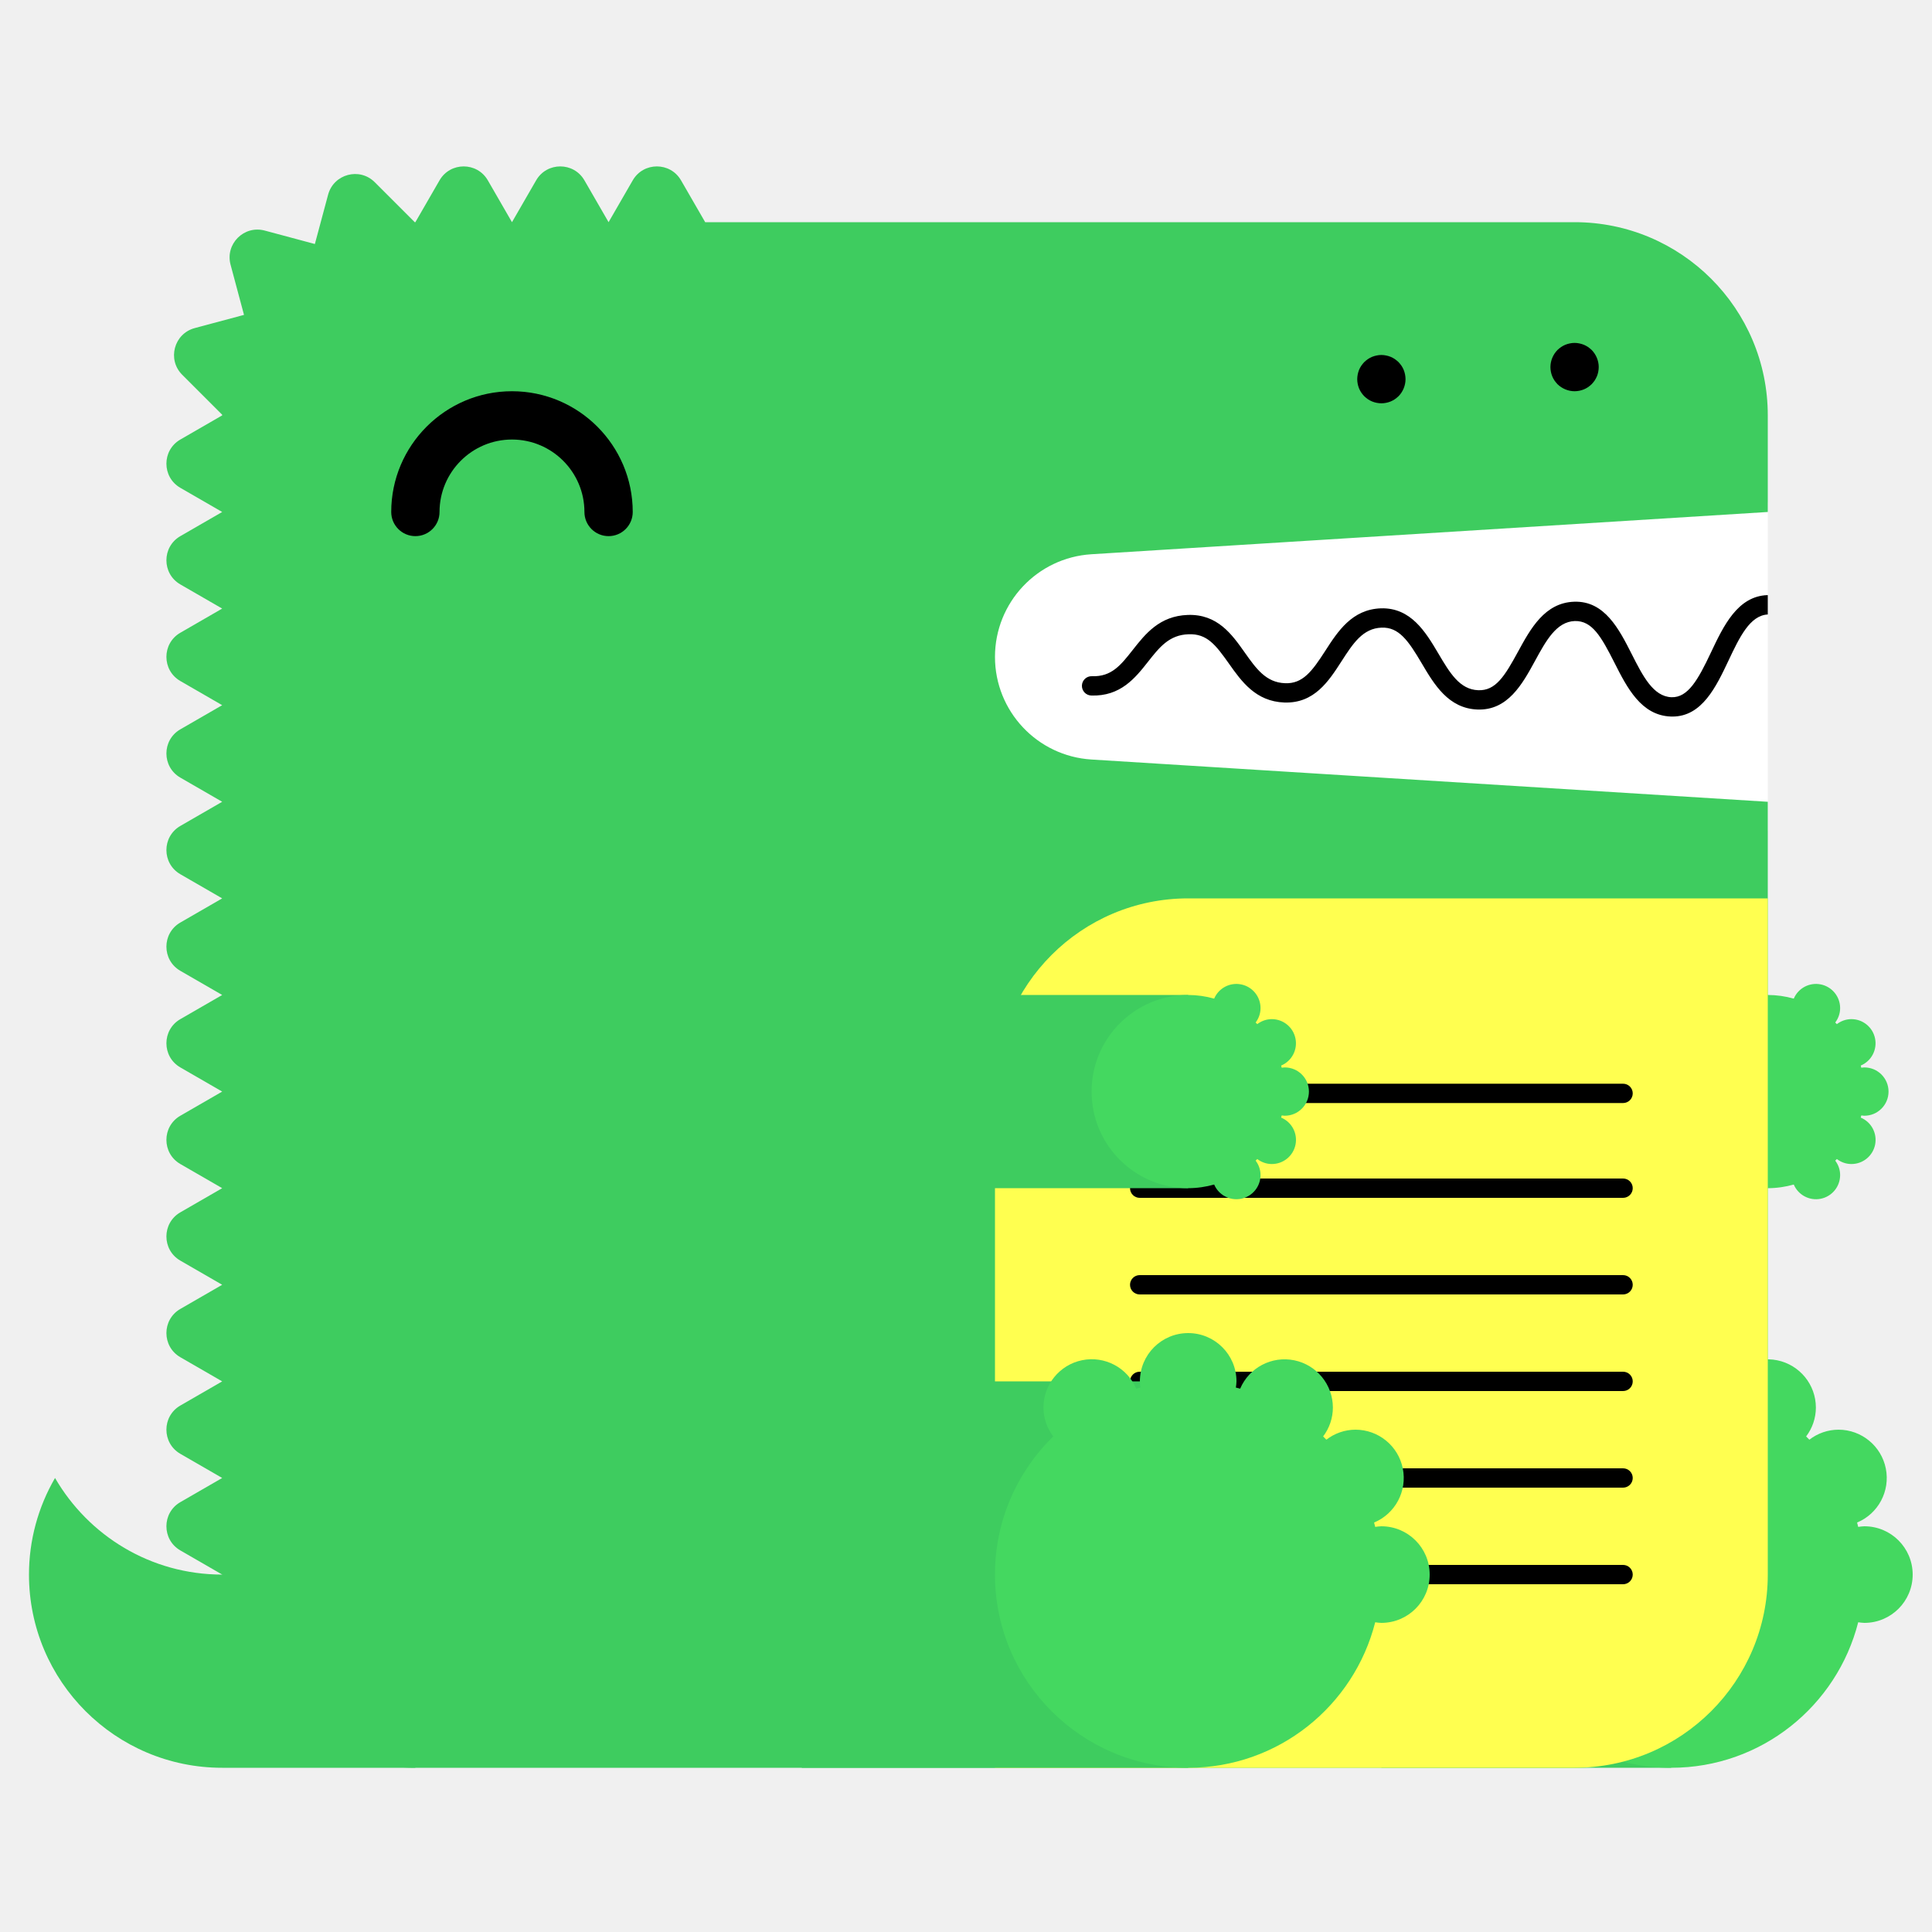
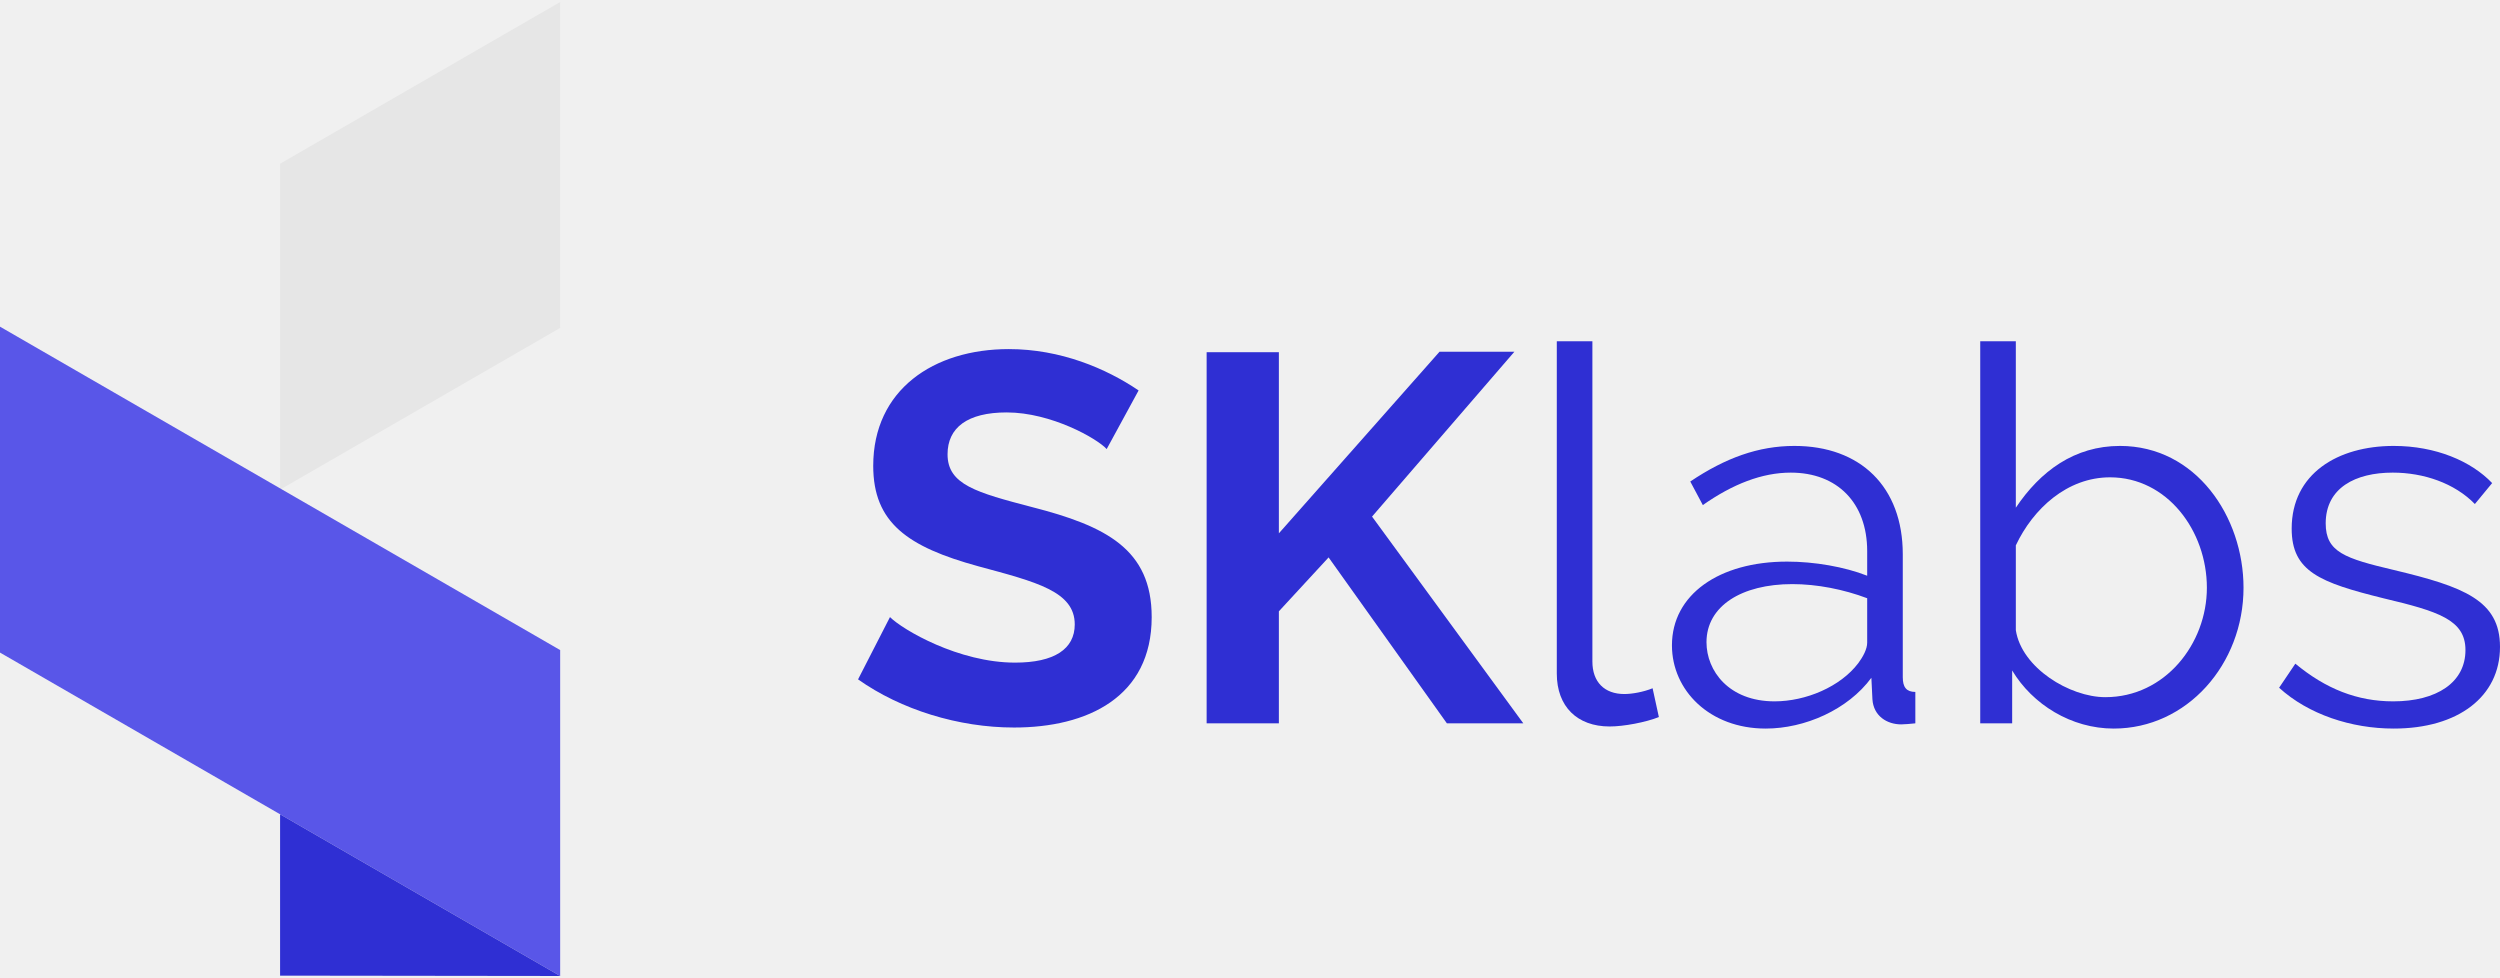
- <svg xmlns="http://www.w3.org/2000/svg" width="200" height="200" viewBox="0 0 200 200">
-   <g fill="none" fill-rule="evenodd">
-     <path fill="#FFF" d="M99 52h84v34H99z" />
-     <path d="M23 163c-7.398 0-13.843-4.027-17.303-10A19.886 19.886 0 0 0 3 163c0 11.046 8.954 20 20 20h20v-20H23z" fill="#3ECC5F" />
-     <path d="M112.98 57.376L183 53V43c0-11.046-8.954-20-20-20H73l-2.5-4.33c-1.112-1.925-3.889-1.925-5 0L63 23l-2.5-4.33c-1.111-1.925-3.889-1.925-5 0L53 23l-2.5-4.33c-1.111-1.925-3.889-1.925-5 0L43 23c-.022 0-.042.003-.065.003l-4.142-4.141c-1.57-1.571-4.252-.853-4.828 1.294l-1.369 5.104-5.192-1.392c-2.148-.575-4.111 1.389-3.535 3.536l1.39 5.193-5.102 1.367c-2.148.576-2.867 3.259-1.296 4.83l4.142 4.142c0 .021-.003.042-.003.064l-4.33 2.5c-1.925 1.111-1.925 3.889 0 5L23 53l-4.33 2.5c-1.925 1.111-1.925 3.889 0 5L23 63l-4.33 2.5c-1.925 1.111-1.925 3.889 0 5L23 73l-4.33 2.5c-1.925 1.111-1.925 3.889 0 5L23 83l-4.33 2.5c-1.925 1.111-1.925 3.889 0 5L23 93l-4.33 2.5c-1.925 1.111-1.925 3.889 0 5L23 103l-4.33 2.5c-1.925 1.111-1.925 3.889 0 5L23 113l-4.33 2.5c-1.925 1.111-1.925 3.889 0 5L23 123l-4.33 2.5c-1.925 1.111-1.925 3.889 0 5L23 133l-4.33 2.5c-1.925 1.111-1.925 3.889 0 5L23 143l-4.33 2.5c-1.925 1.111-1.925 3.889 0 5L23 153l-4.33 2.5c-1.925 1.111-1.925 3.889 0 5L23 163c0 11.046 8.954 20 20 20h120c11.046 0 20-8.954 20-20V83l-70.02-4.376A10.645 10.645 0 0 1 103 68c0-5.621 4.37-10.273 9.98-10.624" fill="#3ECC5F" />
-     <path fill="#3ECC5F" d="M143 183h30v-40h-30z" />
-     <path d="M193 158c-.219 0-.428.037-.639.064-.038-.15-.074-.301-.116-.451A5 5 0 0 0 190.32 148a4.96 4.96 0 0 0-3.016 1.036 26.531 26.531 0 0 0-.335-.336 4.955 4.955 0 0 0 1.011-2.987 5 5 0 0 0-9.599-1.959c-.148-.042-.297-.077-.445-.115.027-.211.064-.42.064-.639a5 5 0 0 0-5-5 5 5 0 0 0-5 5c0 .219.037.428.064.639-.148.038-.297.073-.445.115a4.998 4.998 0 0 0-9.599 1.959c0 1.125.384 2.151 1.011 2.987-3.717 3.632-6.031 8.693-6.031 14.3 0 11.046 8.954 20 20 20 9.339 0 17.16-6.41 19.361-15.064.211.027.42.064.639.064a5 5 0 0 0 5-5 5 5 0 0 0-5-5" fill="#44D860" />
-     <path fill="#3ECC5F" d="M153 123h30v-20h-30z" />
-     <path d="M193 115.5a2.5 2.5 0 1 0 0-5c-.109 0-.214.019-.319.032-.02-.075-.037-.15-.058-.225a2.501 2.501 0 0 0-.963-4.807c-.569 0-1.088.197-1.508.518a6.653 6.653 0 0 0-.168-.168c.314-.417.506-.931.506-1.494a2.5 2.5 0 0 0-4.8-.979A9.987 9.987 0 0 0 183 103c-5.522 0-10 4.478-10 10s4.478 10 10 10c.934 0 1.833-.138 2.69-.377a2.5 2.5 0 0 0 4.8-.979c0-.563-.192-1.077-.506-1.494.057-.055.113-.111.168-.168.42.321.939.518 1.508.518a2.5 2.5 0 0 0 .963-4.807c.021-.074.038-.15.058-.225.105.013.21.032.319.032" fill="#44D860" />
-     <path d="M63 55.5a2.5 2.5 0 0 1-2.5-2.5c0-4.136-3.364-7.5-7.5-7.5s-7.5 3.364-7.5 7.5a2.5 2.5 0 1 1-5 0c0-6.893 5.607-12.5 12.5-12.5S65.5 46.107 65.5 53a2.5 2.5 0 0 1-2.5 2.5" fill="#000" />
-     <path d="M103 183h60c11.046 0 20-8.954 20-20V93h-60c-11.046 0-20 8.954-20 20v70z" fill="#FFFF50" />
-     <path d="M168.02 124h-50.04a1 1 0 1 1 0-2h50.04a1 1 0 1 1 0 2m0 20h-50.04a1 1 0 1 1 0-2h50.04a1 1 0 1 1 0 2m0 20h-50.04a1 1 0 1 1 0-2h50.04a1 1 0 1 1 0 2m0-49.814h-50.04a1 1 0 1 1 0-2h50.04a1 1 0 1 1 0 2m0 19.814h-50.04a1 1 0 1 1 0-2h50.04a1 1 0 1 1 0 2m0 20h-50.04a1 1 0 1 1 0-2h50.04a1 1 0 1 1 0 2M183 61.611c-.012 0-.022-.006-.034-.005-3.09.105-4.552 3.196-5.842 5.923-1.346 2.85-2.387 4.703-4.093 4.647-1.889-.068-2.969-2.202-4.113-4.46-1.314-2.594-2.814-5.536-5.963-5.426-3.046.104-4.513 2.794-5.807 5.167-1.377 2.528-2.314 4.065-4.121 3.994-1.927-.07-2.951-1.805-4.136-3.813-1.321-2.236-2.848-4.75-5.936-4.664-2.994.103-4.465 2.385-5.763 4.4-1.373 2.13-2.335 3.428-4.165 3.351-1.973-.07-2.992-1.51-4.171-3.177-1.324-1.873-2.816-3.993-5.895-3.89-2.928.1-4.399 1.97-5.696 3.618-1.232 1.564-2.194 2.802-4.229 2.724a1 1 0 0 0-.072 2c3.017.101 4.545-1.8 5.872-3.487 1.177-1.496 2.193-2.787 4.193-2.855 1.926-.082 2.829 1.115 4.195 3.045 1.297 1.834 2.769 3.914 5.731 4.021 3.103.104 4.596-2.215 5.918-4.267 1.182-1.834 2.202-3.417 4.15-3.484 1.793-.067 2.769 1.35 4.145 3.681 1.297 2.197 2.766 4.686 5.787 4.796 3.125.108 4.634-2.62 5.949-5.035 1.139-2.088 2.214-4.06 4.119-4.126 1.793-.042 2.728 1.595 4.111 4.33 1.292 2.553 2.757 5.445 5.825 5.556l.169.003c3.064 0 4.518-3.075 5.805-5.794 1.139-2.41 2.217-4.68 4.067-4.773v-2z" fill="#000" />
-     <path fill="#3ECC5F" d="M83 183h40v-40H83z" />
-     <path d="M143 158c-.219 0-.428.037-.639.064-.038-.15-.074-.301-.116-.451A5 5 0 0 0 140.32 148a4.96 4.96 0 0 0-3.016 1.036 26.531 26.531 0 0 0-.335-.336 4.955 4.955 0 0 0 1.011-2.987 5 5 0 0 0-9.599-1.959c-.148-.042-.297-.077-.445-.115.027-.211.064-.42.064-.639a5 5 0 0 0-5-5 5 5 0 0 0-5 5c0 .219.037.428.064.639-.148.038-.297.073-.445.115a4.998 4.998 0 0 0-9.599 1.959c0 1.125.384 2.151 1.011 2.987-3.717 3.632-6.031 8.693-6.031 14.3 0 11.046 8.954 20 20 20 9.339 0 17.16-6.41 19.361-15.064.211.027.42.064.639.064a5 5 0 0 0 5-5 5 5 0 0 0-5-5" fill="#44D860" />
-     <path fill="#3ECC5F" d="M83 123h40v-20H83z" />
-     <path d="M133 115.5a2.5 2.5 0 1 0 0-5c-.109 0-.214.019-.319.032-.02-.075-.037-.15-.058-.225a2.501 2.501 0 0 0-.963-4.807c-.569 0-1.088.197-1.508.518a6.653 6.653 0 0 0-.168-.168c.314-.417.506-.931.506-1.494a2.5 2.5 0 0 0-4.8-.979A9.987 9.987 0 0 0 123 103c-5.522 0-10 4.478-10 10s4.478 10 10 10c.934 0 1.833-.138 2.69-.377a2.5 2.5 0 0 0 4.8-.979c0-.563-.192-1.077-.506-1.494.057-.055.113-.111.168-.168.42.321.939.518 1.508.518a2.5 2.5 0 0 0 .963-4.807c.021-.074.038-.15.058-.225.105.013.21.032.319.032" fill="#44D860" />
-     <path d="M143 41.75c-.16 0-.33-.02-.49-.05a2.52 2.52 0 0 1-.47-.14c-.15-.06-.29-.14-.431-.23-.13-.09-.259-.2-.38-.31-.109-.12-.219-.24-.309-.38s-.17-.28-.231-.43a2.619 2.619 0 0 1-.189-.96c0-.16.02-.33.05-.49.03-.16.08-.31.139-.47.061-.15.141-.29.231-.43.09-.13.2-.26.309-.38.121-.11.25-.22.38-.31.141-.09.281-.17.431-.23.149-.06.31-.11.47-.14.32-.07.65-.07.98 0 .159.03.32.08.47.14.149.06.29.14.43.23.13.09.259.2.38.31.11.12.22.25.31.38.09.14.17.28.23.43.06.16.11.31.14.47.029.16.05.33.05.49 0 .66-.271 1.31-.73 1.77-.121.11-.25.22-.38.31-.14.09-.281.17-.43.23a2.565 2.565 0 0 1-.96.19m20-1.25c-.66 0-1.3-.27-1.771-.73a3.802 3.802 0 0 1-.309-.38c-.09-.14-.17-.28-.231-.43a2.619 2.619 0 0 1-.189-.96c0-.66.27-1.3.729-1.77.121-.11.25-.22.38-.31.141-.09.281-.17.431-.23.149-.06.31-.11.47-.14.32-.07.66-.07.98 0 .159.03.32.08.47.14.149.06.29.14.43.23.13.09.259.2.38.31.459.47.73 1.11.73 1.77 0 .16-.021.33-.05.49-.03.16-.08.32-.14.47-.07.15-.14.29-.23.43-.09.13-.2.26-.31.38-.121.11-.25.22-.38.31-.14.09-.281.17-.43.23a2.565 2.565 0 0 1-.96.19" fill="#000" />
-   </g>
+ <svg xmlns="http://www.w3.org/2000/svg" width="818" height="320" viewBox="0 0 818 320" fill="none">
+   <path d="M91.643 53.565V160.205L183.287 107.295V0.655L91.643 53.565Z" fill="#E6E6E6" />
+   <path d="M0 106.885V213.525L183.287 319.345V212.705L0 106.885Z" fill="#5956E8" />
+   <path d="M91.643 266.435V319.228L183.287 319.345L91.643 266.435Z" fill="#2F2FD3" />
+   <path d="M362.104 146.934C359.02 143.508 343.95 134.946 329.394 134.946C316.548 134.946 310.039 139.912 310.039 148.647C310.039 158.579 319.459 161.148 337.786 165.945C361.763 172.109 376.833 179.646 376.833 201.91C376.833 228.114 355.768 238.047 331.791 238.047C313.637 238.047 294.799 232.223 280.754 222.29L291.201 201.91C295.311 206.02 313.637 216.81 332.133 216.81C344.979 216.81 351.658 212.357 351.658 204.309C351.658 193.519 339.154 190.435 320.143 185.298C297.023 178.961 285.72 171.082 285.72 152.415C285.72 127.582 305.415 114.223 330.078 114.223C347.034 114.223 361.932 120.56 372.551 127.753L362.104 146.934Z" fill="#2F2FD3" />
+   <path d="M394.812 236.676V115.25H418.447V174.508L471.024 115.079H495.515L448.932 169.027L498.426 236.676H473.423L434.718 182.386L418.446 200.026V236.676H394.812V236.676Z" fill="#2F2FD3" />
+   <path d="M509.384 111.653H521.032V216.467C521.032 223.146 524.969 227.086 531.479 227.086C534.048 227.086 537.816 226.401 540.727 225.201L542.782 234.621C538.5 236.334 531.307 237.703 526.683 237.703C516.067 237.703 509.385 231.195 509.385 220.405V111.653H509.384Z" fill="#2F2FD3" />
+   <path d="M547.061 211.158C547.061 194.546 562.476 183.756 584.74 183.756C593.646 183.756 603.578 185.469 610.944 188.38V180.33C610.944 164.574 601.181 154.641 585.939 154.641C576.519 154.641 566.928 158.409 557.166 165.26L553.056 157.552C564.531 149.846 575.32 145.907 587.137 145.907C608.717 145.907 622.589 159.265 622.589 181.358V221.606C622.589 224.859 623.787 226.401 626.699 226.401V236.677C624.817 236.848 623.273 237.019 622.075 237.019C617.451 237.019 612.999 234.279 612.657 228.798L612.312 221.777C604.607 232.224 590.563 238.389 577.719 238.389C559.393 238.389 547.061 225.887 547.061 211.158ZM608.033 216.98C609.573 214.925 610.944 212.356 610.944 210.301V195.743C603.236 192.832 594.503 191.119 586.453 191.119C569.839 191.119 558.364 198.312 558.364 210.13C558.364 219.549 565.73 229.483 580.631 229.483C590.905 229.483 602.207 224.688 608.033 216.98Z" fill="#2F2FD3" />
+   <path d="M658.38 219.379V236.677H647.933V111.653H659.578V166.116C667.628 154.128 678.761 145.907 693.659 145.907C718.492 145.907 734.08 169.027 734.08 192.318C734.08 217.323 715.581 238.389 691.604 238.389C677.733 238.389 665.059 230.511 658.38 219.379ZM722.091 192.318C722.091 173.651 709.075 156.182 690.407 156.182C676.363 156.182 665.232 166.458 659.579 178.446V206.192C661.464 218.522 677.219 228.114 688.866 228.114C708.388 228.114 722.091 210.645 722.091 192.318Z" fill="#2F2FD3" />
+   <path d="M745.725 225.03L751.036 217.153C760.968 225.374 771.245 229.483 783.062 229.483C797.276 229.483 806.697 223.317 806.697 212.7C806.697 202.766 797.791 200.026 779.806 195.744C759.085 190.607 749.835 187.01 749.835 172.966C749.835 154.984 764.908 145.907 783.232 145.907C796.934 145.907 808.579 150.873 815.431 158.066L809.778 164.916C803.099 158.066 792.995 154.64 782.89 154.64C770.731 154.64 760.968 159.607 760.968 171.252C760.968 180.672 767.305 182.727 783.232 186.495C806.183 191.975 818 196.429 818 211.671C818 227.94 804.298 238.388 783.232 238.388C769.36 238.389 755.315 233.765 745.725 225.03Z" fill="#2F2FD3" />
</svg>
